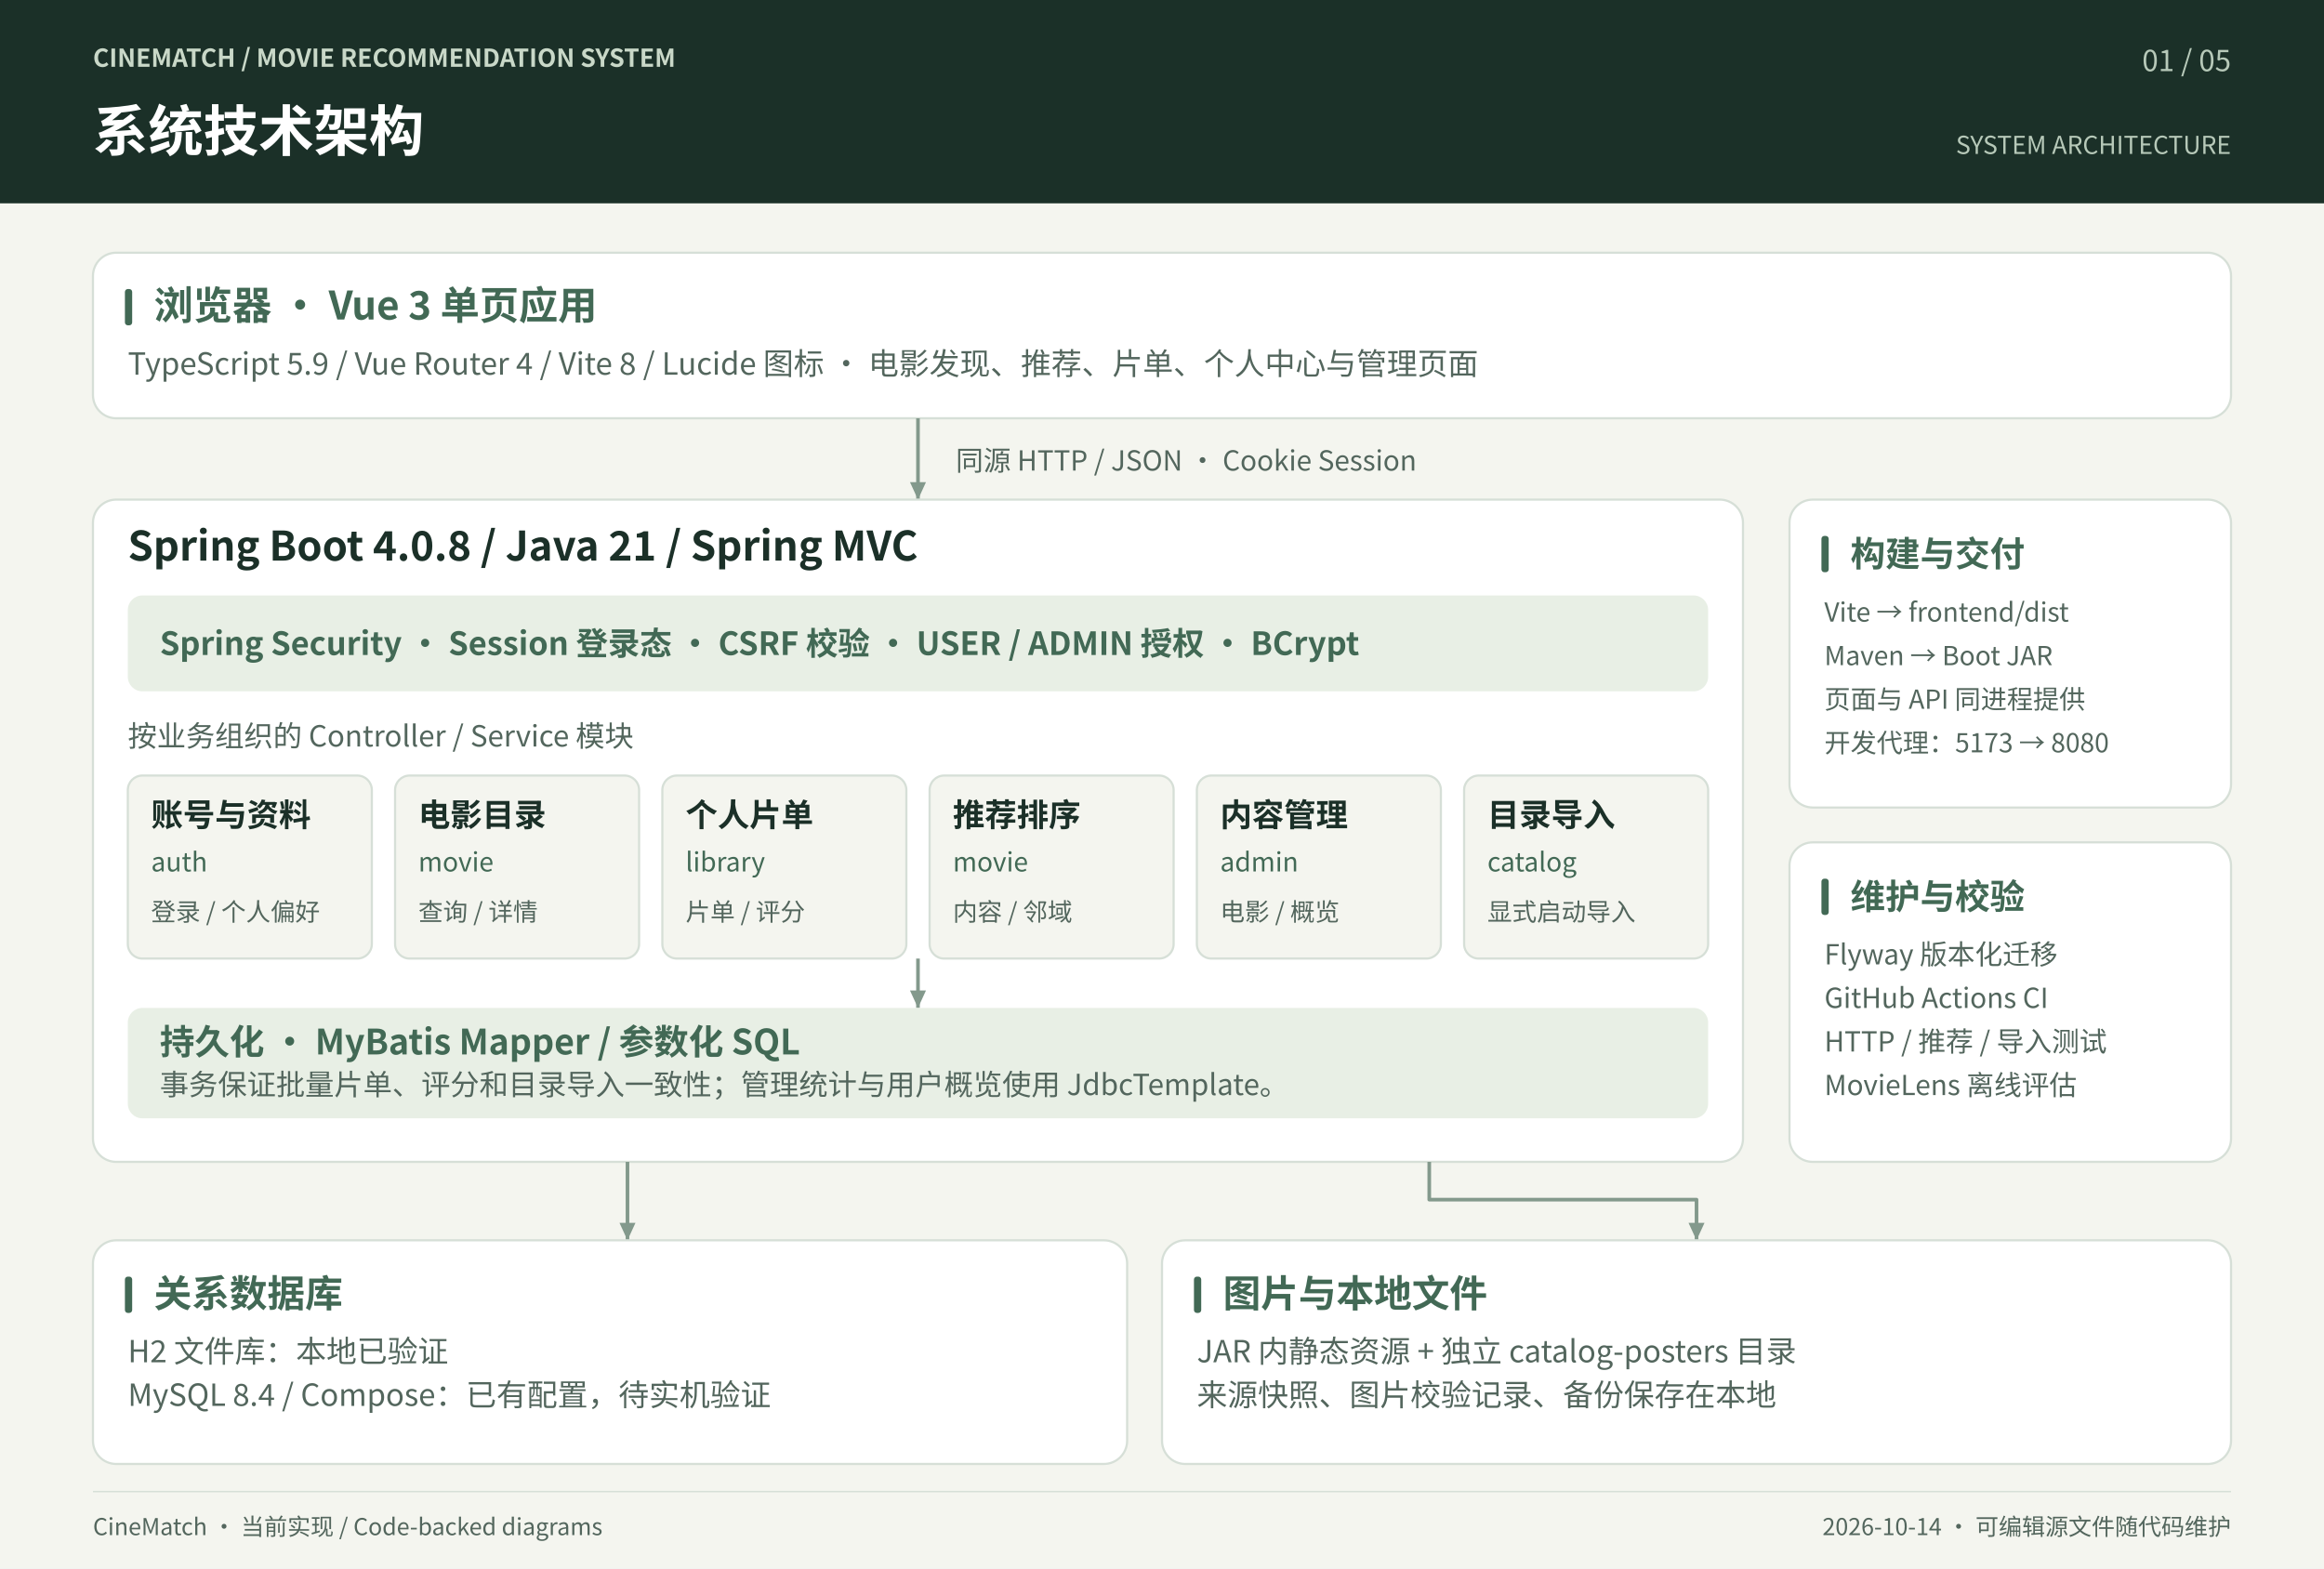
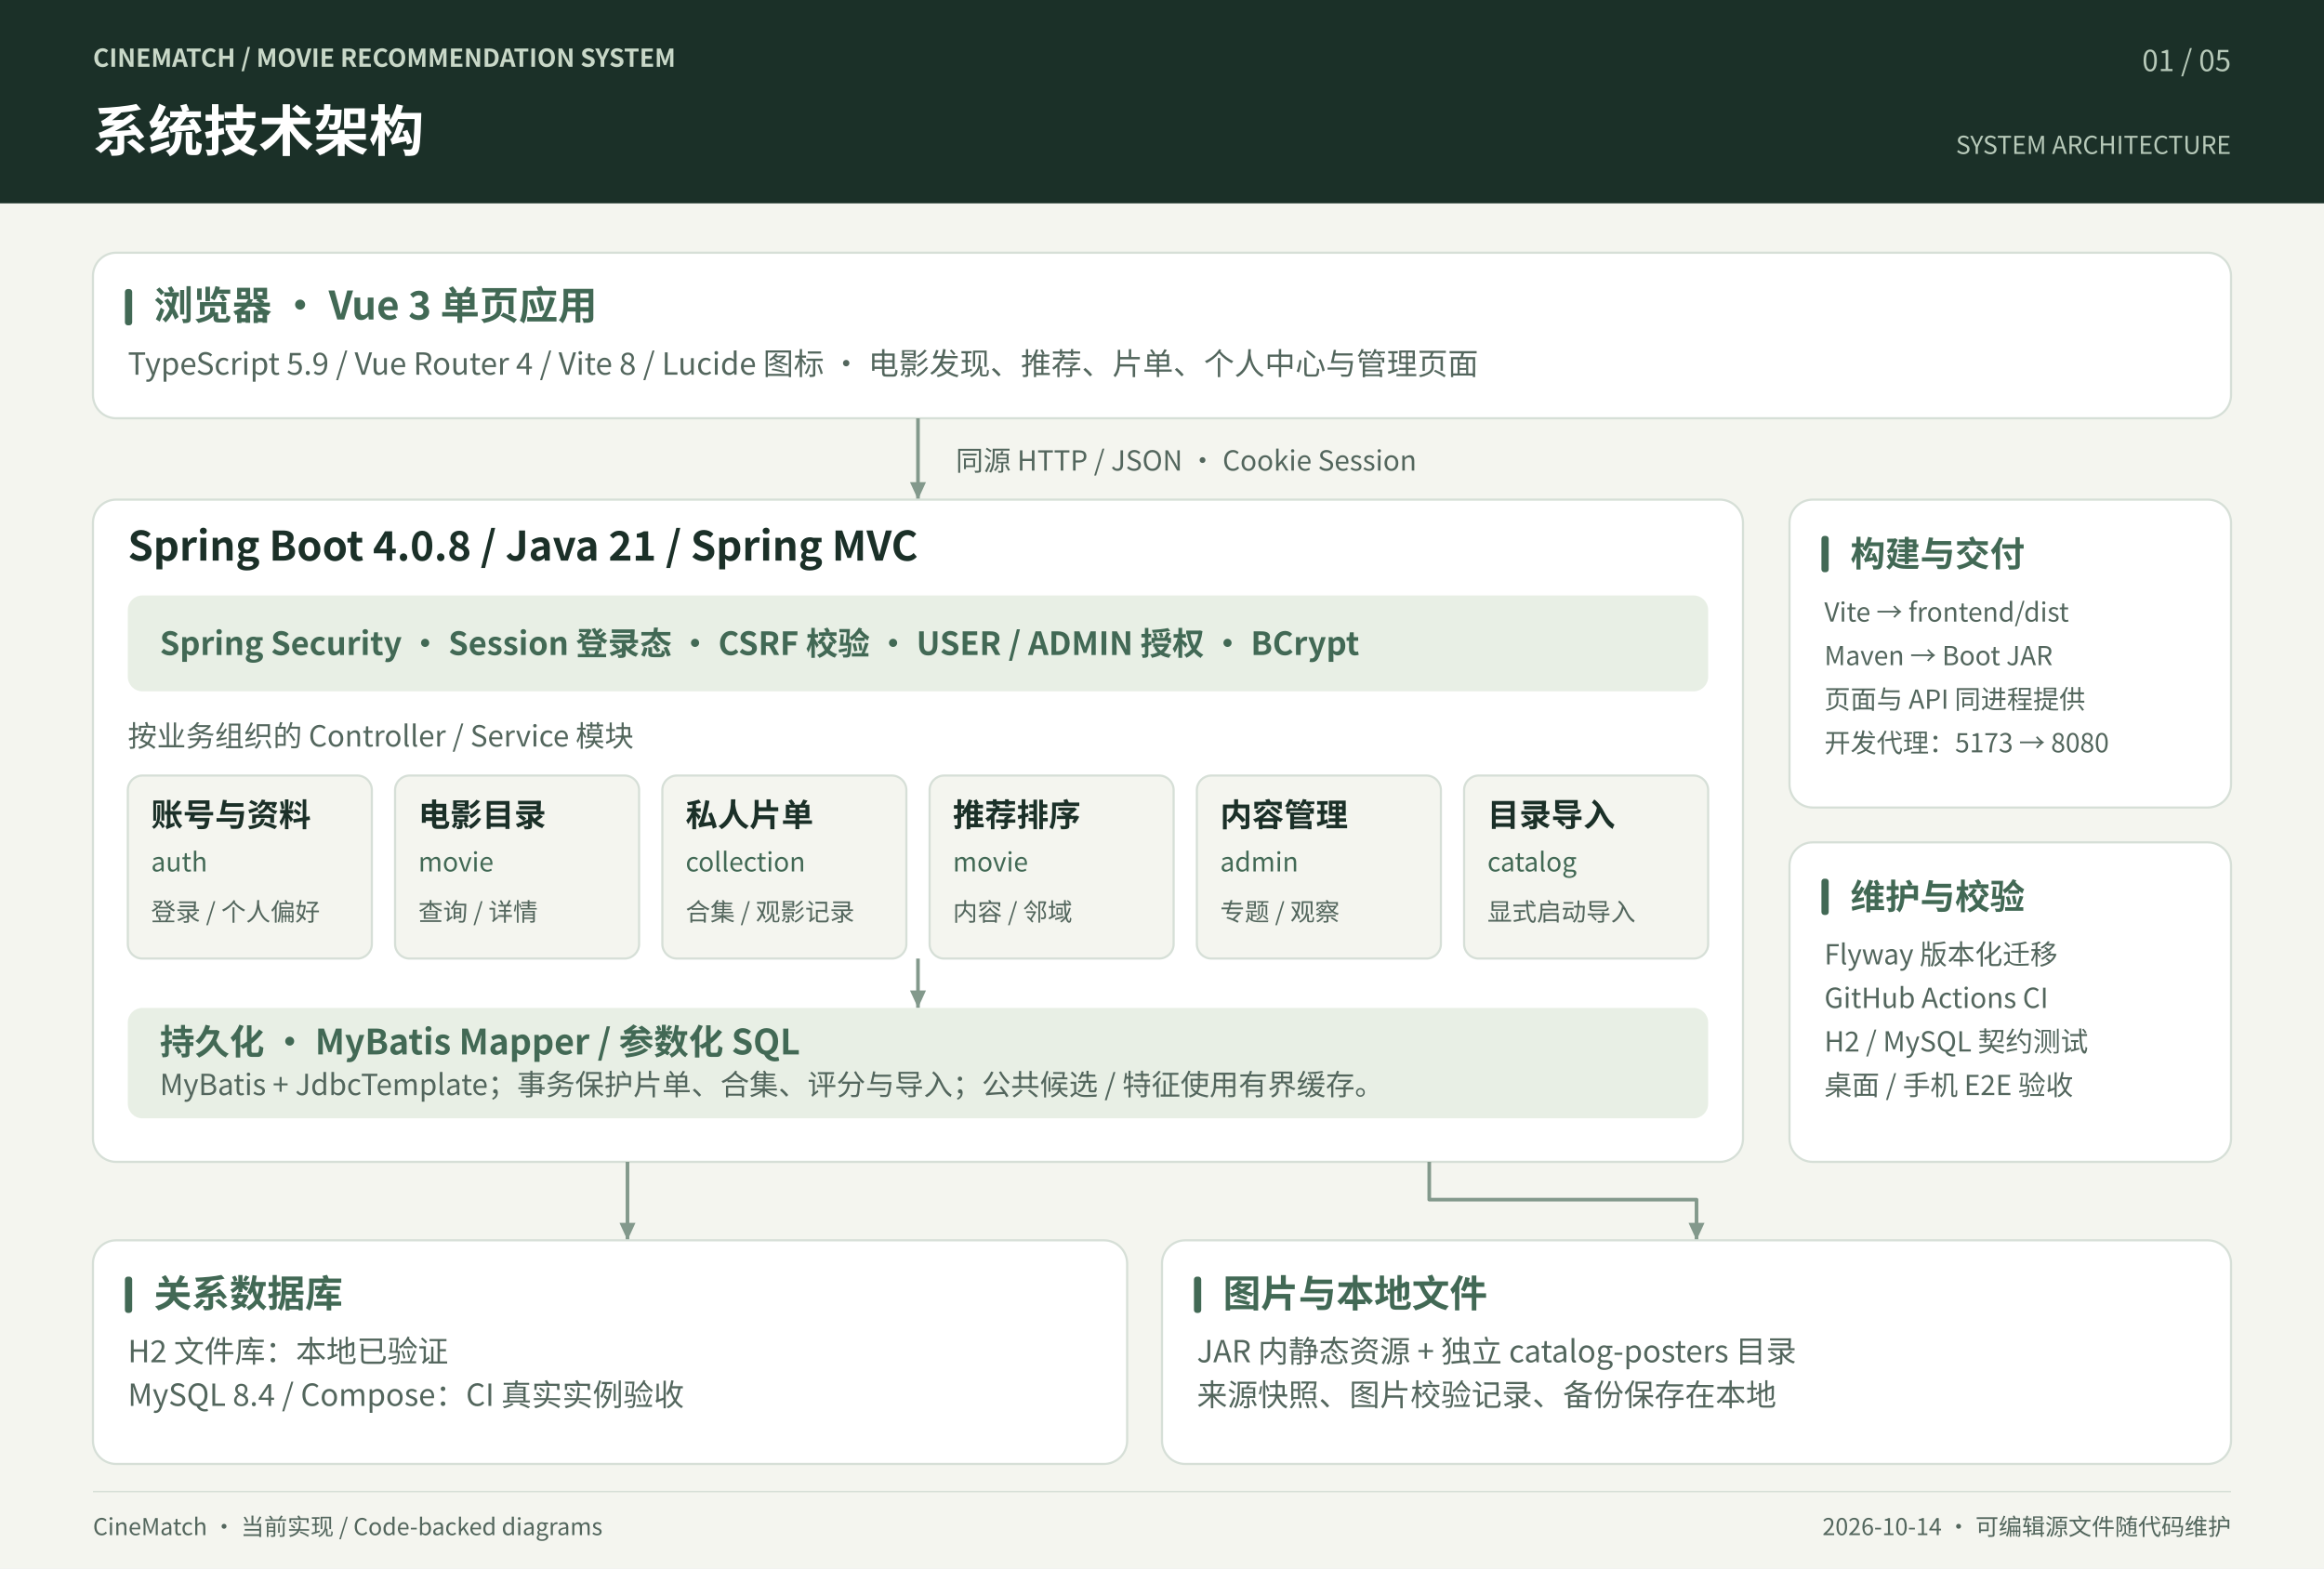
<svg xmlns="http://www.w3.org/2000/svg" width="1600" height="1080" viewBox="0 0 1600 1080" role="img" aria-labelledby="title desc">
  <rect x="0" y="0" width="1600" height="1080" rx="0" fill="#f4f5ef" />
  <rect x="0" y="0" width="1600" height="140" rx="0" fill="#1b3028" />
  <text x="64" y="46" font-family="'PingFang SC','Noto Sans CJK SC','Microsoft YaHei','Heiti SC',sans-serif" font-size="17" fill="#c9d8c8" text-anchor="start" font-weight="600">CINEMATCH  /  MOVIE RECOMMENDATION SYSTEM</text>
  <text x="64" y="104" font-family="'PingFang SC','Noto Sans CJK SC','Microsoft YaHei','Heiti SC',sans-serif" font-size="38" fill="#ffffff" text-anchor="start" font-weight="600">系统技术架构</text>
  <text x="1536" y="49" font-family="'PingFang SC','Noto Sans CJK SC','Microsoft YaHei','Heiti SC',sans-serif" font-size="20" fill="#b7c9b9" text-anchor="end" font-weight="400">01 / 05</text>
  <text x="1536" y="106" font-family="'PingFang SC','Noto Sans CJK SC','Microsoft YaHei','Heiti SC',sans-serif" font-size="17" fill="#b7c9b9" text-anchor="end" font-weight="400">SYSTEM ARCHITECTURE</text>
  <polyline points="64,1027 1536,1027" fill="none" stroke="#d6dfd7" stroke-width="1" stroke-linejoin="round" />
  <text x="64" y="1057" font-family="'PingFang SC','Noto Sans CJK SC','Microsoft YaHei','Heiti SC',sans-serif" font-size="16" fill="#53665d" text-anchor="start" font-weight="400">CineMatch  ·  当前实现 / Code-backed diagrams</text>
  <text x="1536" y="1057" font-family="'PingFang SC','Noto Sans CJK SC','Microsoft YaHei','Heiti SC',sans-serif" font-size="16" fill="#53665d" text-anchor="end" font-weight="400">2026-10-14  ·  可编辑源文件随代码维护</text>
  <rect x="64" y="174" width="1472" height="114" rx="16" fill="#ffffff" stroke="#d6dfd7" stroke-width="1.5" />
  <rect x="86" y="199" width="5" height="25" rx="2" fill="#426955" />
  <text x="106" y="220" font-family="'PingFang SC','Noto Sans CJK SC','Microsoft YaHei','Heiti SC',sans-serif" font-size="27" fill="#426955" text-anchor="start" font-weight="600">浏览器 · Vue 3 单页应用</text>
  <text x="88" y="258" font-family="'PingFang SC','Noto Sans CJK SC','Microsoft YaHei','Heiti SC',sans-serif" font-size="21" fill="#53665d" text-anchor="start" font-weight="400">TypeScript 5.9  /  Vue Router 4  /  Vite 8  /  Lucide 图标  ·  电影发现、推荐、片单、个人中心与管理页面</text>
  <polyline points="632,288 632,344" fill="none" stroke="#83998c" stroke-width="2.5" stroke-linejoin="round" />
  <polygon points="632.00,344.00 626.50,332.00 637.50,332.00" fill="#83998c" />
  <text x="658" y="324" font-family="'PingFang SC','Noto Sans CJK SC','Microsoft YaHei','Heiti SC',sans-serif" font-size="19" fill="#53665d" text-anchor="start" font-weight="400">同源 HTTP / JSON  ·  Cookie Session</text>
  <rect x="64" y="344" width="1136" height="456" rx="16" fill="#ffffff" stroke="#d6dfd7" stroke-width="1.5" />
  <text x="88" y="386" font-family="'PingFang SC','Noto Sans CJK SC','Microsoft YaHei','Heiti SC',sans-serif" font-size="28" fill="#1b3028" text-anchor="start" font-weight="600">Spring Boot 4.0.8  /  Java 21  /  Spring MVC</text>
  <rect x="88" y="410" width="1088" height="66" rx="10" fill="#e8efe5" />
  <text x="110" y="451" font-family="'PingFang SC','Noto Sans CJK SC','Microsoft YaHei','Heiti SC',sans-serif" font-size="22" fill="#426955" text-anchor="start" font-weight="600">Spring Security  ·  Session 登录态  ·  CSRF 校验  ·  USER / ADMIN 授权  ·  BCrypt</text>
  <text x="88" y="514" font-family="'PingFang SC','Noto Sans CJK SC','Microsoft YaHei','Heiti SC',sans-serif" font-size="20" fill="#53665d" text-anchor="start" font-weight="400">按业务组织的 Controller / Service 模块</text>
  <rect x="88" y="534" width="168" height="126" rx="10" fill="#f4f5ef" stroke="#d6dfd7" stroke-width="1.5" />
  <text x="104" y="569" font-family="'PingFang SC','Noto Sans CJK SC','Microsoft YaHei','Heiti SC',sans-serif" font-size="22" fill="#1b3028" text-anchor="start" font-weight="600">账号与资料</text>
  <text x="104" y="600" font-family="'PingFang SC','Noto Sans CJK SC','Microsoft YaHei','Heiti SC',sans-serif" font-size="18" fill="#426955" text-anchor="start" font-weight="400">auth</text>
  <text x="104" y="634" font-family="'PingFang SC','Noto Sans CJK SC','Microsoft YaHei','Heiti SC',sans-serif" font-size="17" fill="#53665d" text-anchor="start" font-weight="400">登录 / 个人偏好</text>
  <rect x="272" y="534" width="168" height="126" rx="10" fill="#f4f5ef" stroke="#d6dfd7" stroke-width="1.5" />
  <text x="288" y="569" font-family="'PingFang SC','Noto Sans CJK SC','Microsoft YaHei','Heiti SC',sans-serif" font-size="22" fill="#1b3028" text-anchor="start" font-weight="600">电影目录</text>
  <text x="288" y="600" font-family="'PingFang SC','Noto Sans CJK SC','Microsoft YaHei','Heiti SC',sans-serif" font-size="18" fill="#426955" text-anchor="start" font-weight="400">movie</text>
  <text x="288" y="634" font-family="'PingFang SC','Noto Sans CJK SC','Microsoft YaHei','Heiti SC',sans-serif" font-size="17" fill="#53665d" text-anchor="start" font-weight="400">查询 / 详情</text>
  <rect x="456" y="534" width="168" height="126" rx="10" fill="#f4f5ef" stroke="#d6dfd7" stroke-width="1.5" />
-   <text x="472" y="569" font-family="'PingFang SC','Noto Sans CJK SC','Microsoft YaHei','Heiti SC',sans-serif" font-size="22" fill="#1b3028" text-anchor="start" font-weight="600">个人片单</text>
-   <text x="472" y="600" font-family="'PingFang SC','Noto Sans CJK SC','Microsoft YaHei','Heiti SC',sans-serif" font-size="18" fill="#426955" text-anchor="start" font-weight="400">library</text>
-   <text x="472" y="634" font-family="'PingFang SC','Noto Sans CJK SC','Microsoft YaHei','Heiti SC',sans-serif" font-size="17" fill="#53665d" text-anchor="start" font-weight="400">片单 / 评分</text>
+   <text x="472" y="569" font-family="'PingFang SC','Noto Sans CJK SC','Microsoft YaHei','Heiti SC',sans-serif" font-size="22" fill="#1b3028" text-anchor="start" font-weight="600">私人片单</text>
+   <text x="472" y="600" font-family="'PingFang SC','Noto Sans CJK SC','Microsoft YaHei','Heiti SC',sans-serif" font-size="18" fill="#426955" text-anchor="start" font-weight="400">collection</text>
+   <text x="472" y="634" font-family="'PingFang SC','Noto Sans CJK SC','Microsoft YaHei','Heiti SC',sans-serif" font-size="17" fill="#53665d" text-anchor="start" font-weight="400">合集 / 观影记录</text>
  <rect x="640" y="534" width="168" height="126" rx="10" fill="#f4f5ef" stroke="#d6dfd7" stroke-width="1.5" />
  <text x="656" y="569" font-family="'PingFang SC','Noto Sans CJK SC','Microsoft YaHei','Heiti SC',sans-serif" font-size="22" fill="#1b3028" text-anchor="start" font-weight="600">推荐排序</text>
  <text x="656" y="600" font-family="'PingFang SC','Noto Sans CJK SC','Microsoft YaHei','Heiti SC',sans-serif" font-size="18" fill="#426955" text-anchor="start" font-weight="400">movie</text>
  <text x="656" y="634" font-family="'PingFang SC','Noto Sans CJK SC','Microsoft YaHei','Heiti SC',sans-serif" font-size="17" fill="#53665d" text-anchor="start" font-weight="400">内容 / 邻域</text>
  <rect x="824" y="534" width="168" height="126" rx="10" fill="#f4f5ef" stroke="#d6dfd7" stroke-width="1.5" />
  <text x="840" y="569" font-family="'PingFang SC','Noto Sans CJK SC','Microsoft YaHei','Heiti SC',sans-serif" font-size="22" fill="#1b3028" text-anchor="start" font-weight="600">内容管理</text>
  <text x="840" y="600" font-family="'PingFang SC','Noto Sans CJK SC','Microsoft YaHei','Heiti SC',sans-serif" font-size="18" fill="#426955" text-anchor="start" font-weight="400">admin</text>
-   <text x="840" y="634" font-family="'PingFang SC','Noto Sans CJK SC','Microsoft YaHei','Heiti SC',sans-serif" font-size="17" fill="#53665d" text-anchor="start" font-weight="400">电影 / 概览</text>
+   <text x="840" y="634" font-family="'PingFang SC','Noto Sans CJK SC','Microsoft YaHei','Heiti SC',sans-serif" font-size="17" fill="#53665d" text-anchor="start" font-weight="400">专题 / 观察</text>
  <rect x="1008" y="534" width="168" height="126" rx="10" fill="#f4f5ef" stroke="#d6dfd7" stroke-width="1.5" />
  <text x="1024" y="569" font-family="'PingFang SC','Noto Sans CJK SC','Microsoft YaHei','Heiti SC',sans-serif" font-size="22" fill="#1b3028" text-anchor="start" font-weight="600">目录导入</text>
  <text x="1024" y="600" font-family="'PingFang SC','Noto Sans CJK SC','Microsoft YaHei','Heiti SC',sans-serif" font-size="18" fill="#426955" text-anchor="start" font-weight="400">catalog</text>
  <text x="1024" y="634" font-family="'PingFang SC','Noto Sans CJK SC','Microsoft YaHei','Heiti SC',sans-serif" font-size="17" fill="#53665d" text-anchor="start" font-weight="400">显式启动导入</text>
  <polyline points="632,660 632,694" fill="none" stroke="#83998c" stroke-width="2.5" stroke-linejoin="round" />
  <polygon points="632.00,694.00 626.50,682.00 637.50,682.00" fill="#83998c" />
  <rect x="88" y="694" width="1088" height="76" rx="10" fill="#e8efe5" />
  <text x="110" y="726" font-family="'PingFang SC','Noto Sans CJK SC','Microsoft YaHei','Heiti SC',sans-serif" font-size="24" fill="#426955" text-anchor="start" font-weight="600">持久化 · MyBatis Mapper / 参数化 SQL</text>
-   <text x="110" y="754" font-family="'PingFang SC','Noto Sans CJK SC','Microsoft YaHei','Heiti SC',sans-serif" font-size="20" fill="#53665d" text-anchor="start" font-weight="400">事务保证批量片单、评分和目录导入一致性；管理统计与用户概览使用 JdbcTemplate。</text>
+   <text x="110" y="754" font-family="'PingFang SC','Noto Sans CJK SC','Microsoft YaHei','Heiti SC',sans-serif" font-size="20" fill="#53665d" text-anchor="start" font-weight="400">MyBatis + JdbcTemplate；事务保护片单、合集、评分与导入；公共候选 / 特征使用有界缓存。</text>
  <rect x="1232" y="344" width="304" height="212" rx="16" fill="#ffffff" stroke="#d6dfd7" stroke-width="1.5" />
  <rect x="1254" y="369" width="5" height="25" rx="2" fill="#426955" />
  <text x="1274" y="390" font-family="'PingFang SC','Noto Sans CJK SC','Microsoft YaHei','Heiti SC',sans-serif" font-size="24" fill="#426955" text-anchor="start" font-weight="600">构建与交付</text>
  <text x="1256" y="428" font-family="'PingFang SC','Noto Sans CJK SC','Microsoft YaHei','Heiti SC',sans-serif" font-size="18" fill="#53665d" text-anchor="start" font-weight="400">Vite → frontend/dist</text>
  <text x="1256" y="458" font-family="'PingFang SC','Noto Sans CJK SC','Microsoft YaHei','Heiti SC',sans-serif" font-size="18" fill="#53665d" text-anchor="start" font-weight="400">Maven → Boot JAR</text>
  <text x="1256" y="488" font-family="'PingFang SC','Noto Sans CJK SC','Microsoft YaHei','Heiti SC',sans-serif" font-size="18" fill="#53665d" text-anchor="start" font-weight="400">页面与 API 同进程提供</text>
  <text x="1256" y="518" font-family="'PingFang SC','Noto Sans CJK SC','Microsoft YaHei','Heiti SC',sans-serif" font-size="18" fill="#53665d" text-anchor="start" font-weight="400">开发代理：5173 → 8080</text>
  <rect x="1232" y="580" width="304" height="220" rx="16" fill="#ffffff" stroke="#d6dfd7" stroke-width="1.5" />
  <rect x="1254" y="605" width="5" height="25" rx="2" fill="#426955" />
  <text x="1274" y="626" font-family="'PingFang SC','Noto Sans CJK SC','Microsoft YaHei','Heiti SC',sans-serif" font-size="24" fill="#426955" text-anchor="start" font-weight="600">维护与校验</text>
  <text x="1256" y="664" font-family="'PingFang SC','Noto Sans CJK SC','Microsoft YaHei','Heiti SC',sans-serif" font-size="19" fill="#53665d" text-anchor="start" font-weight="400">Flyway 版本化迁移</text>
  <text x="1256" y="694" font-family="'PingFang SC','Noto Sans CJK SC','Microsoft YaHei','Heiti SC',sans-serif" font-size="19" fill="#53665d" text-anchor="start" font-weight="400">GitHub Actions CI</text>
-   <text x="1256" y="724" font-family="'PingFang SC','Noto Sans CJK SC','Microsoft YaHei','Heiti SC',sans-serif" font-size="19" fill="#53665d" text-anchor="start" font-weight="400">HTTP / 推荐 / 导入测试</text>
-   <text x="1256" y="754" font-family="'PingFang SC','Noto Sans CJK SC','Microsoft YaHei','Heiti SC',sans-serif" font-size="19" fill="#53665d" text-anchor="start" font-weight="400">MovieLens 离线评估</text>
+   <text x="1256" y="724" font-family="'PingFang SC','Noto Sans CJK SC','Microsoft YaHei','Heiti SC',sans-serif" font-size="19" fill="#53665d" text-anchor="start" font-weight="400">H2 / MySQL 契约测试</text>
+   <text x="1256" y="754" font-family="'PingFang SC','Noto Sans CJK SC','Microsoft YaHei','Heiti SC',sans-serif" font-size="19" fill="#53665d" text-anchor="start" font-weight="400">桌面 / 手机 E2E 验收</text>
  <polyline points="432,800 432,854" fill="none" stroke="#83998c" stroke-width="2.5" stroke-linejoin="round" />
  <polygon points="432.00,854.00 426.50,842.00 437.50,842.00" fill="#83998c" />
  <polyline points="984,800 984,826 1168,826 1168,854" fill="none" stroke="#83998c" stroke-width="2.5" stroke-linejoin="round" />
  <polygon points="1168.00,854.00 1162.50,842.00 1173.50,842.00" fill="#83998c" />
  <rect x="64" y="854" width="712" height="154" rx="16" fill="#ffffff" stroke="#d6dfd7" stroke-width="1.5" />
  <rect x="86" y="879" width="5" height="25" rx="2" fill="#426955" />
  <text x="106" y="900" font-family="'PingFang SC','Noto Sans CJK SC','Microsoft YaHei','Heiti SC',sans-serif" font-size="26" fill="#426955" text-anchor="start" font-weight="600">关系数据库</text>
  <text x="88" y="938" font-family="'PingFang SC','Noto Sans CJK SC','Microsoft YaHei','Heiti SC',sans-serif" font-size="21" fill="#53665d" text-anchor="start" font-weight="400">H2 文件库：本地已验证</text>
-   <text x="88" y="968" font-family="'PingFang SC','Noto Sans CJK SC','Microsoft YaHei','Heiti SC',sans-serif" font-size="21" fill="#53665d" text-anchor="start" font-weight="400">MySQL 8.4 / Compose：已有配置，待实机验证</text>
+   <text x="88" y="968" font-family="'PingFang SC','Noto Sans CJK SC','Microsoft YaHei','Heiti SC',sans-serif" font-size="21" fill="#53665d" text-anchor="start" font-weight="400">MySQL 8.4 / Compose：CI 真实实例验收</text>
  <rect x="800" y="854" width="736" height="154" rx="16" fill="#ffffff" stroke="#d6dfd7" stroke-width="1.5" />
  <rect x="822" y="879" width="5" height="25" rx="2" fill="#426955" />
  <text x="842" y="900" font-family="'PingFang SC','Noto Sans CJK SC','Microsoft YaHei','Heiti SC',sans-serif" font-size="26" fill="#426955" text-anchor="start" font-weight="600">图片与本地文件</text>
  <text x="824" y="938" font-family="'PingFang SC','Noto Sans CJK SC','Microsoft YaHei','Heiti SC',sans-serif" font-size="21" fill="#53665d" text-anchor="start" font-weight="400">JAR 内静态资源 + 独立 catalog-posters 目录</text>
  <text x="824" y="968" font-family="'PingFang SC','Noto Sans CJK SC','Microsoft YaHei','Heiti SC',sans-serif" font-size="21" fill="#53665d" text-anchor="start" font-weight="400">来源快照、图片校验记录、备份保存在本地</text>
</svg>
